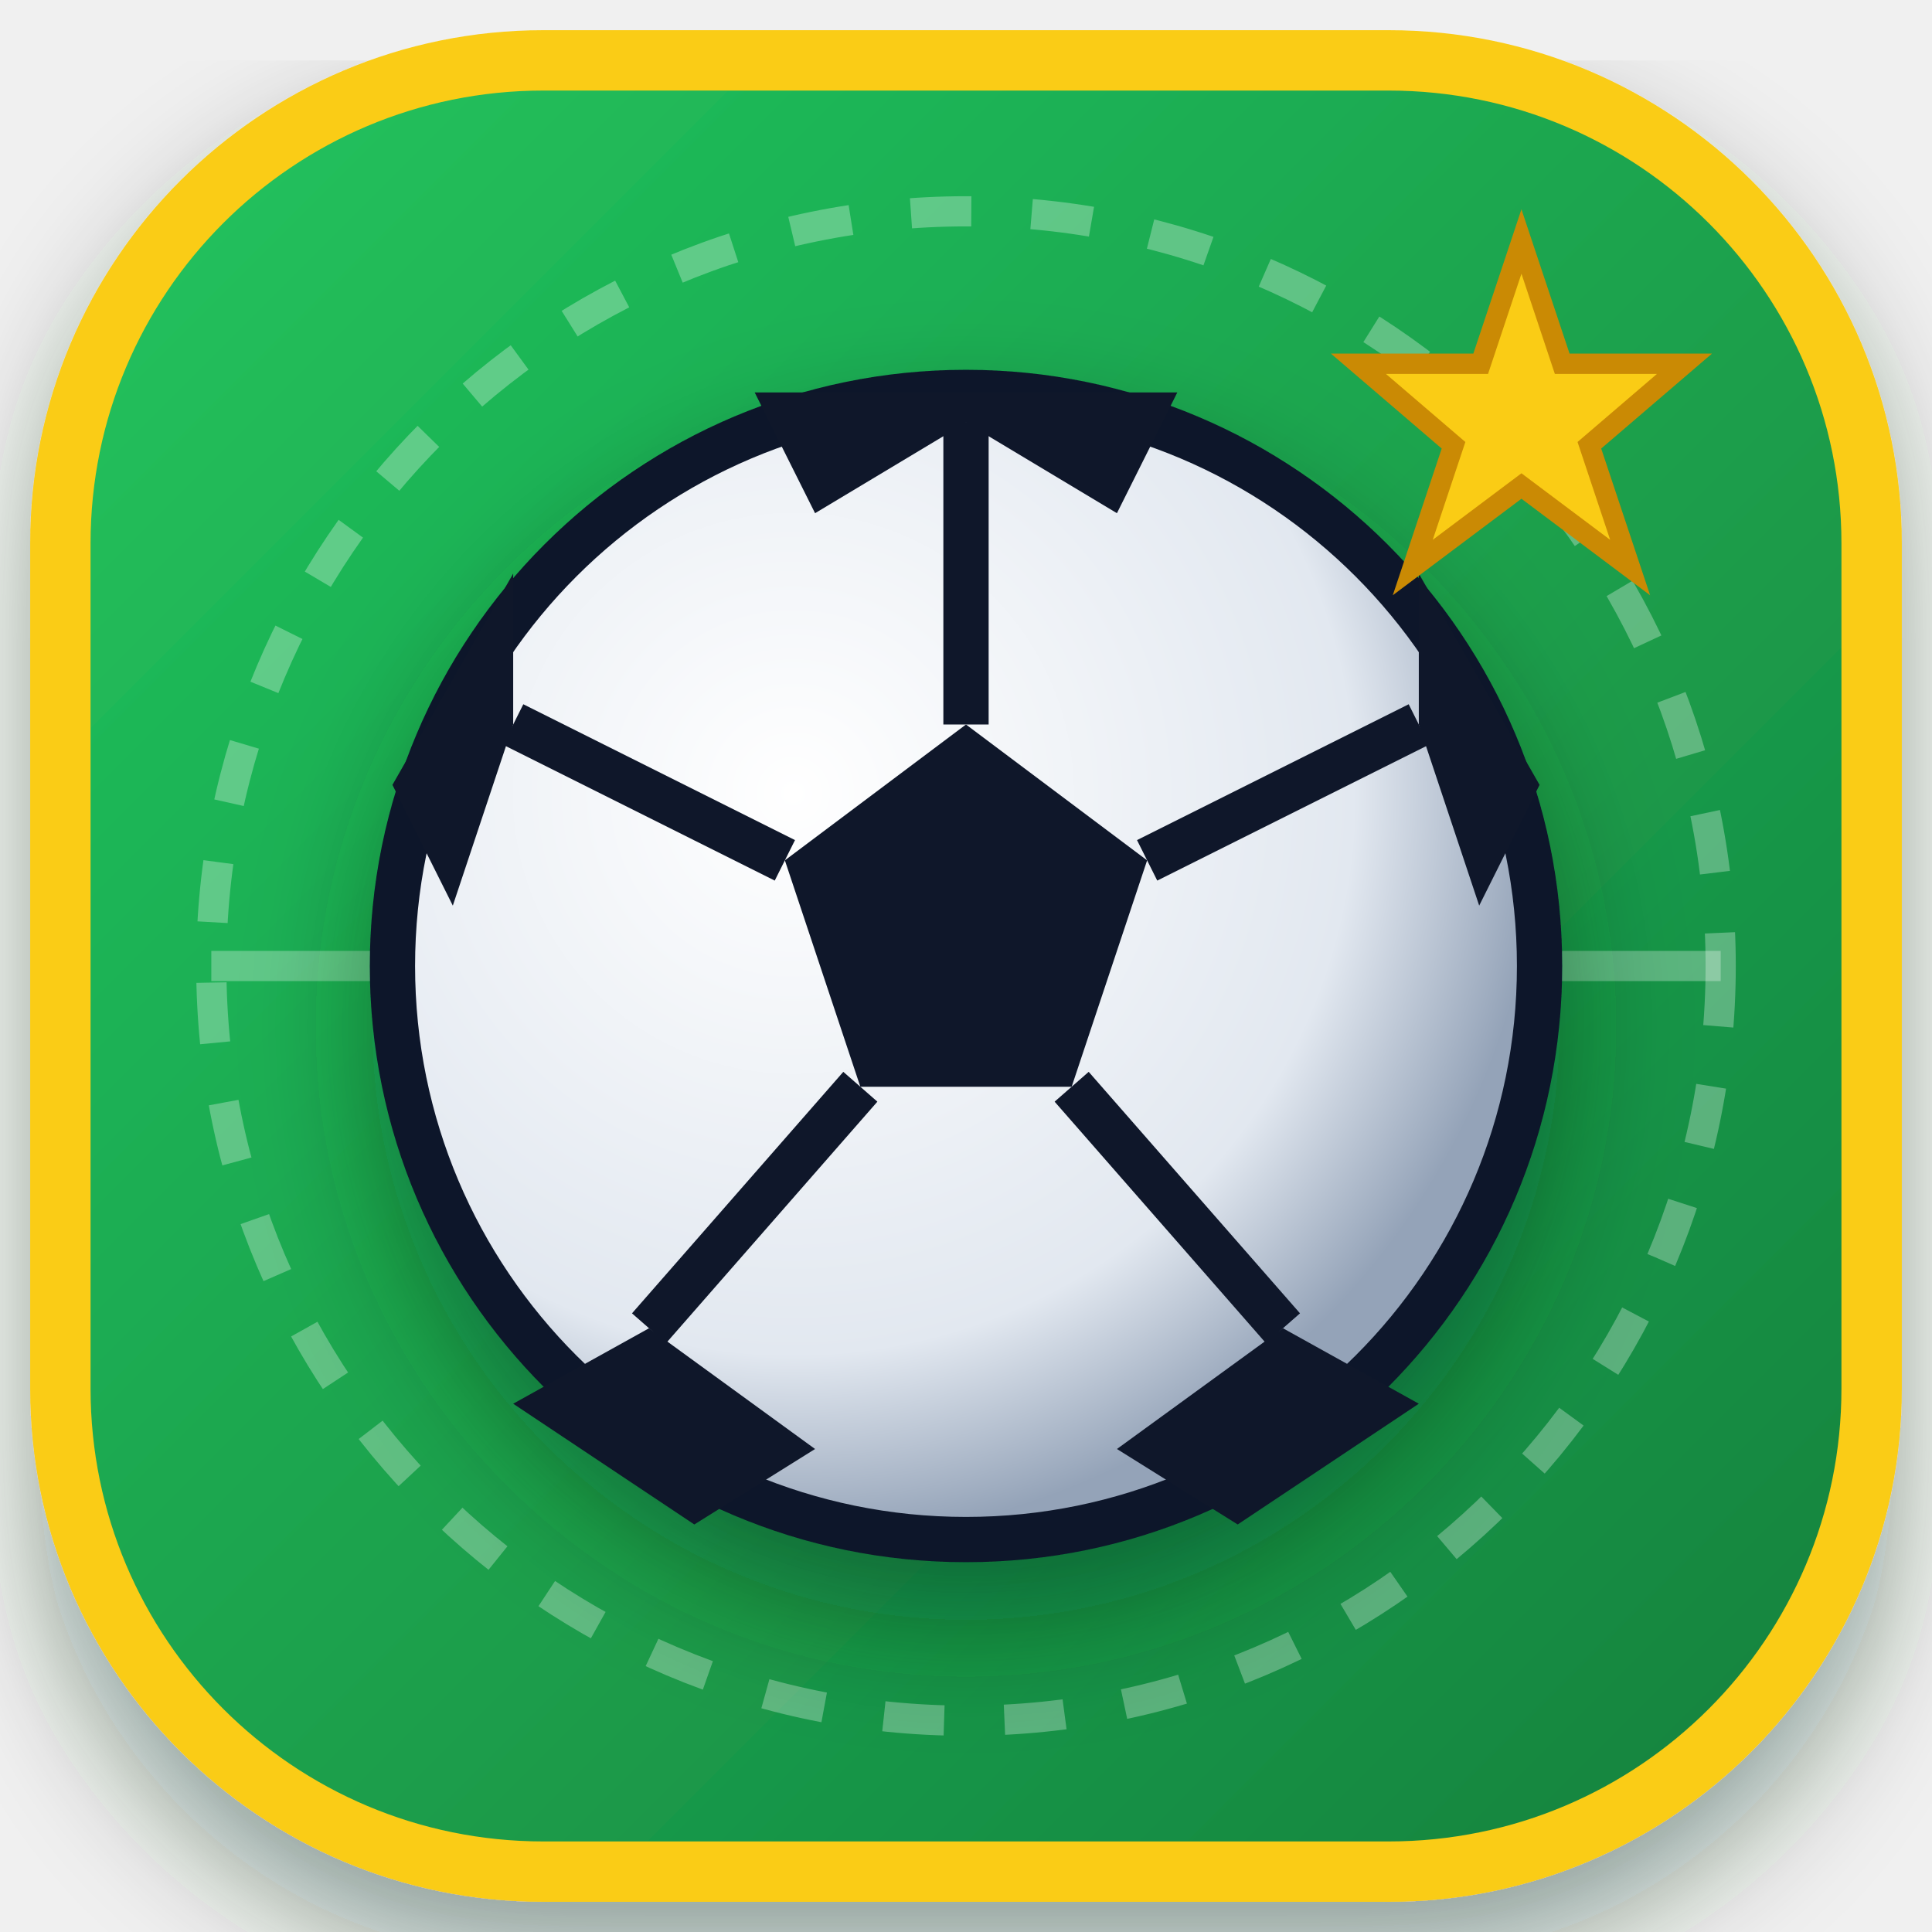
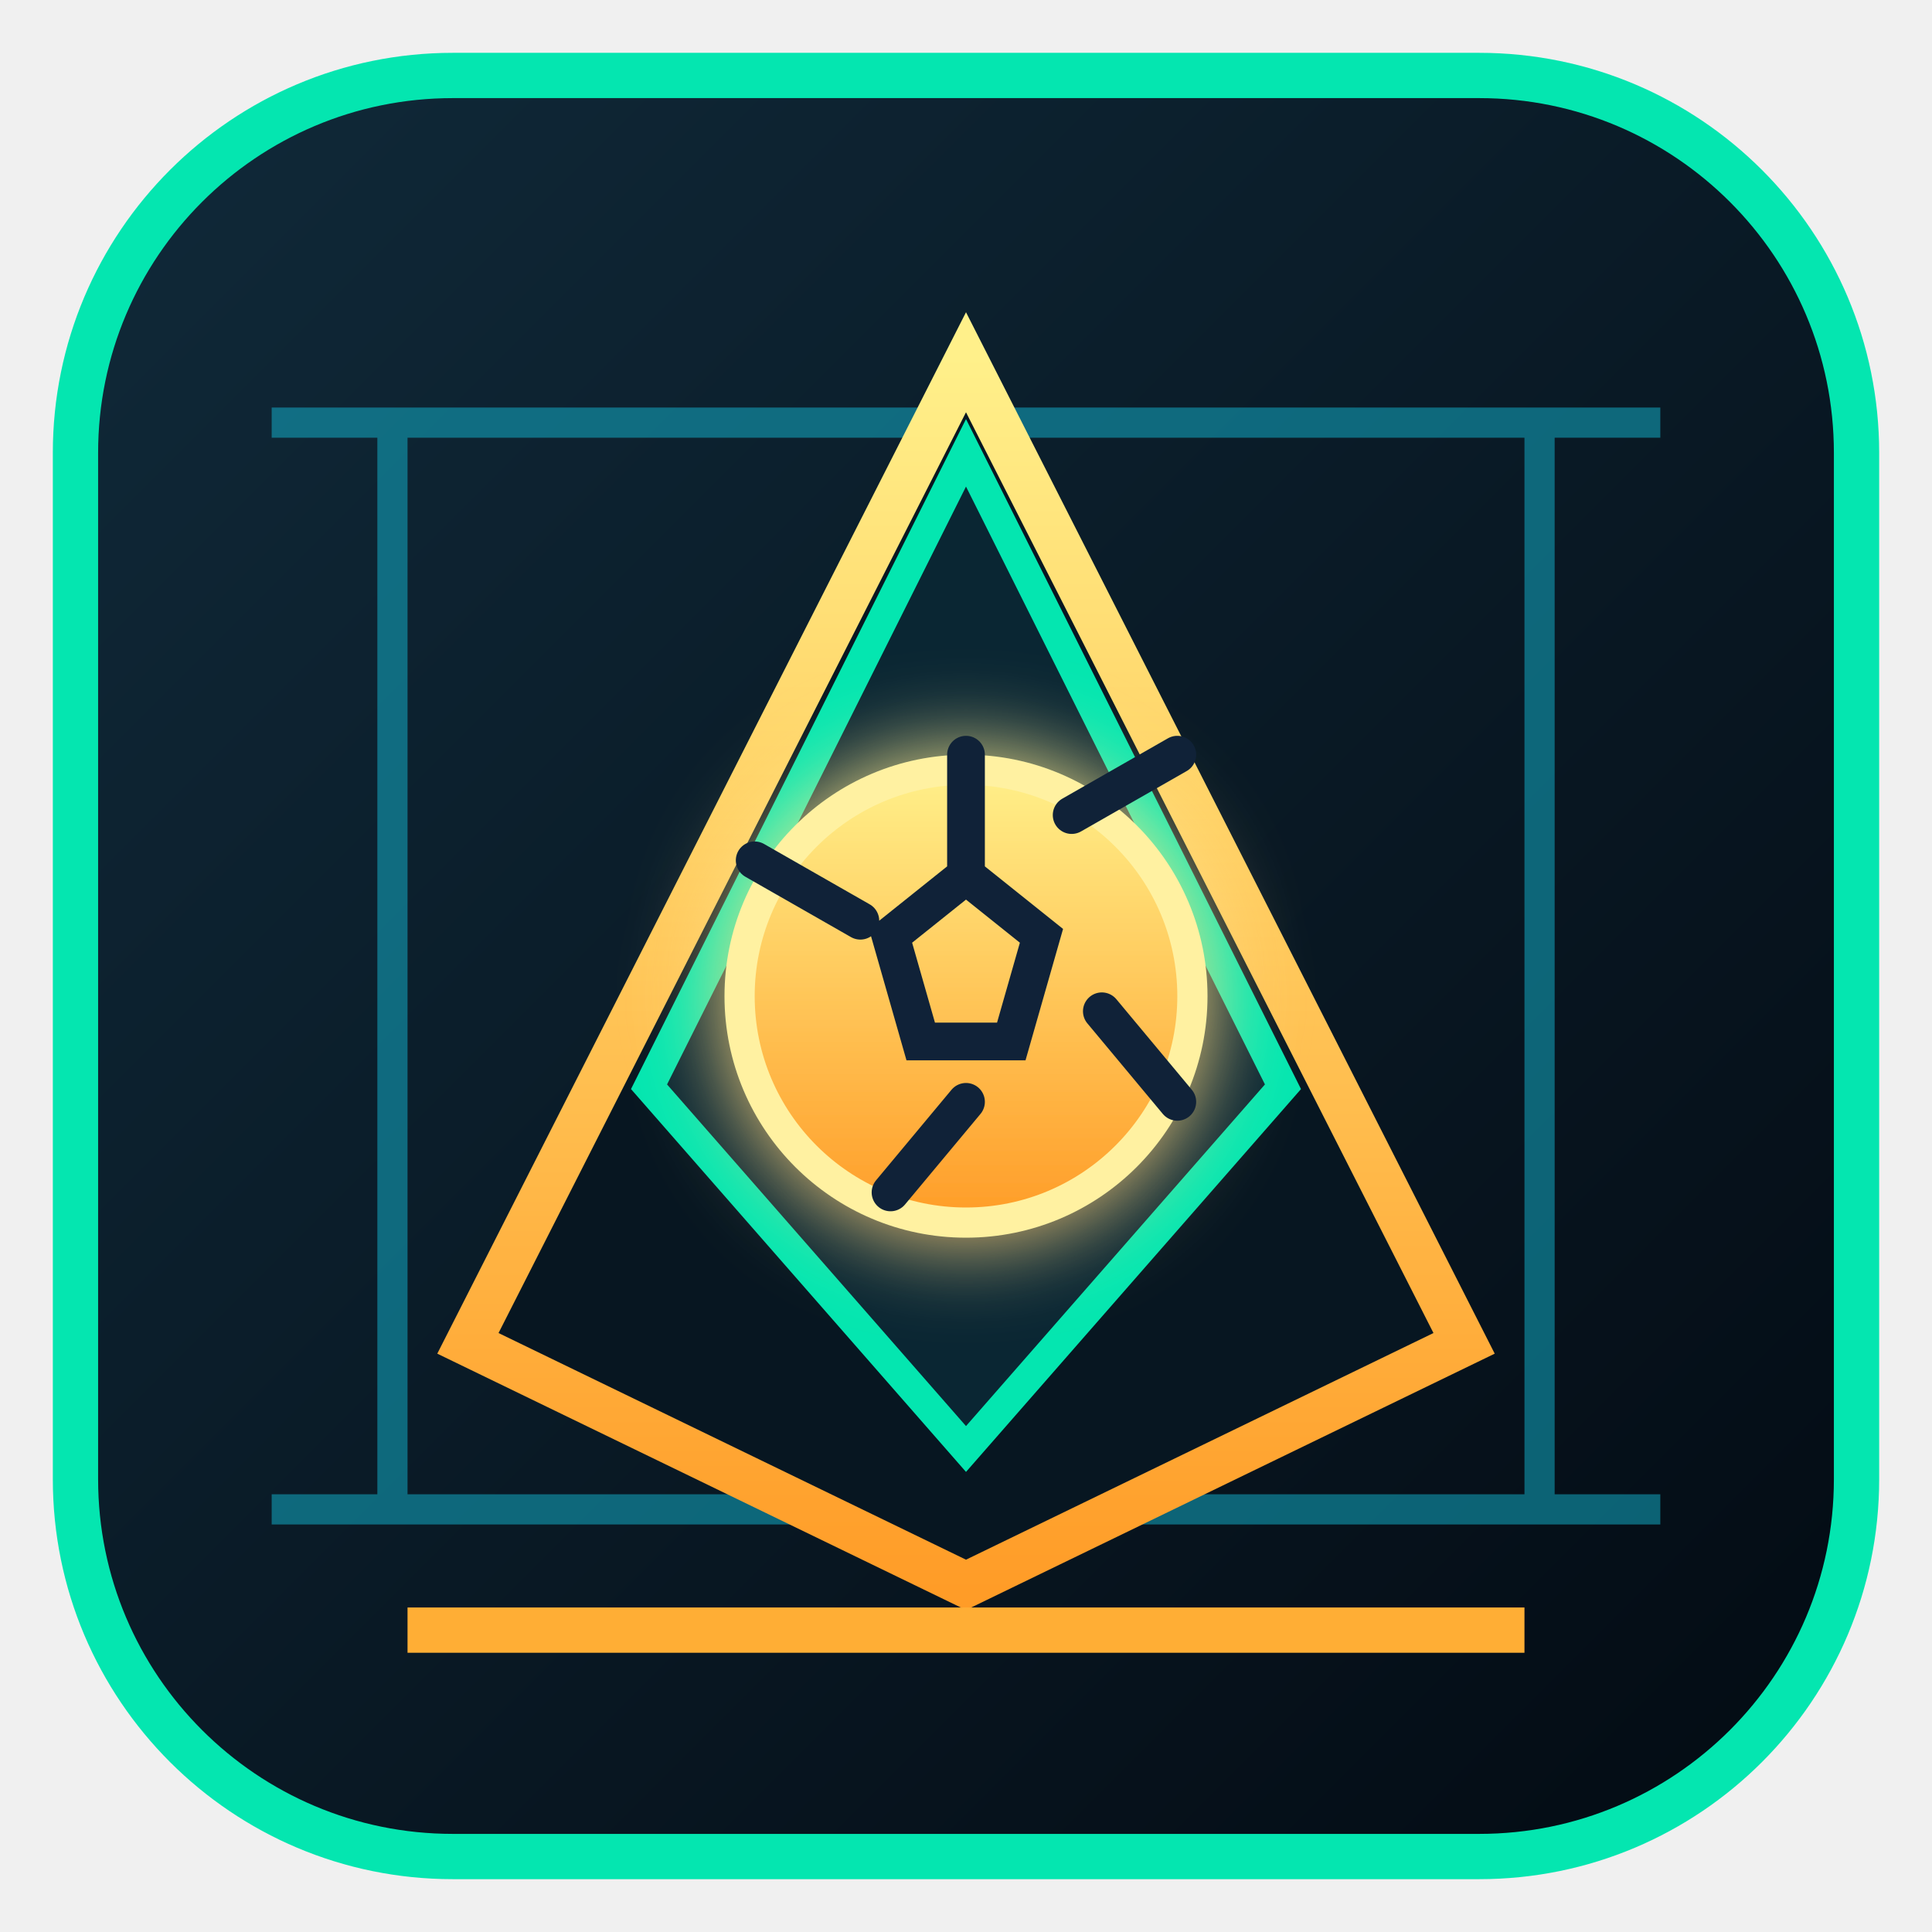
<svg xmlns="http://www.w3.org/2000/svg" viewBox="0 0 128 128" width="128" height="128">
  <defs>
-     <linearGradient id="bgGrad" x1="0%" y1="0%" x2="100%" y2="100%">
-       <stop offset="0%" stop-color="#22c55e" />
-       <stop offset="100%" stop-color="#15803d" />
+     <linearGradient id="bg" x1="0" y1="0" x2="1" y2="1">
+       <stop stop-color="#102a3a" />
+       <stop offset="1" stop-color="#030a12" />
    </linearGradient>
-     <radialGradient id="ballShine" cx="35%" cy="35%" r="65%">
-       <stop offset="0%" stop-color="#ffffff" />
-       <stop offset="75%" stop-color="#e2e8f0" />
-       <stop offset="100%" stop-color="#94a3b8" />
-     </radialGradient>
-     <filter id="shadow" x="-20%" y="-20%" width="140%" height="140%">
-       <feDropShadow dx="0" dy="4" stdDeviation="4" flood-color="#052e16" flood-opacity="0.4" />
+     <linearGradient id="gold" x1="0" y1="0" x2="0" y2="1">
+       <stop stop-color="#fff08a" />
+       <stop offset="1" stop-color="#ff9c27" />
+     </linearGradient>
+     <filter id="glow" x="-40%" y="-40%" width="180%" height="180%">
+       <feGaussianBlur stdDeviation="3" result="b" />
+       <feMerge>
+         <feMergeNode in="b" />
+         <feMergeNode in="SourceGraphic" />
+       </feMerge>
    </filter>
  </defs>
-   <rect x="4" y="4" width="120" height="120" rx="32" fill="url(#bgGrad)" stroke="#facc15" stroke-width="4" filter="url(#shadow)" />
-   <circle cx="64" cy="64" r="50" fill="none" stroke="#ffffff" stroke-width="2" stroke-opacity="0.3" stroke-dasharray="4 4" />
-   <line x1="14" y1="64" x2="114" y2="64" stroke="#ffffff" stroke-width="2" stroke-opacity="0.3" />
-   <circle cx="64" cy="64" r="38" fill="url(#ballShine)" stroke="#0f172a" stroke-width="3" filter="url(#shadow)" />
-   <polygon points="64,48 76,57 71,72 57,72 52,57" fill="#0f172a" />
-   <line x1="64" y1="48" x2="64" y2="28" stroke="#0f172a" stroke-width="3" />
-   <polygon points="64,28 54,34 50,26 64,26 78,26 74,34" fill="#0f172a" />
-   <line x1="76" y1="57" x2="94" y2="48" stroke="#0f172a" stroke-width="3" />
-   <polygon points="94,48 98,60 102,52 94,38" fill="#0f172a" />
-   <line x1="71" y1="72" x2="85" y2="88" stroke="#0f172a" stroke-width="3" />
-   <polygon points="85,88 74,96 82,101 94,93" fill="#0f172a" />
-   <line x1="57" y1="72" x2="43" y2="88" stroke="#0f172a" stroke-width="3" />
-   <polygon points="43,88 54,96 46,101 34,93" fill="#0f172a" />
-   <line x1="52" y1="57" x2="34" y2="48" stroke="#0f172a" stroke-width="3" />
-   <polygon points="34,48 30,60 26,52 34,38" fill="#0f172a" />
-   <g transform="translate(90, 16) scale(0.9)">
-     <polygon points="12,0 15,9 24,9 17,15 20,24 12,18 4,24 7,15 0,9 9,9" fill="#facc15" stroke="#ca8a04" stroke-width="1.5" />
-   </g>
+   <rect x="5" y="5" width="118" height="118" rx="25" fill="url(#bg)" stroke="#04e6b0" stroke-width="3" />
+   <path d="M18 28h92M18 100h92M26 29v70m76-70v70" fill="none" stroke="#16c9e4" stroke-opacity=".45" stroke-width="2" />
+   <path d="M31 89 64 24l33 65-33 16z" fill="#071621" stroke="url(#gold)" stroke-width="3" />
+   <path d="m43 72 21-42 21 42-21 24z" fill="#0a2633" stroke="#04e6b0" stroke-width="2" />
+   <circle cx="64" cy="66" r="15" fill="url(#gold)" stroke="#fff1a1" stroke-width="2" filter="url(#glow)" />
+   <path d="m64 58 5 4-2 7h-6l-2-7zm0-8v8m7-4 7-4m-5 17 5 6m-14 0-5 6m-2-18-7-4" fill="none" stroke="#102238" stroke-width="2.5" stroke-linecap="round" />
+   <path d="M27 108h74" stroke="#ffae35" stroke-width="3" />
</svg>
